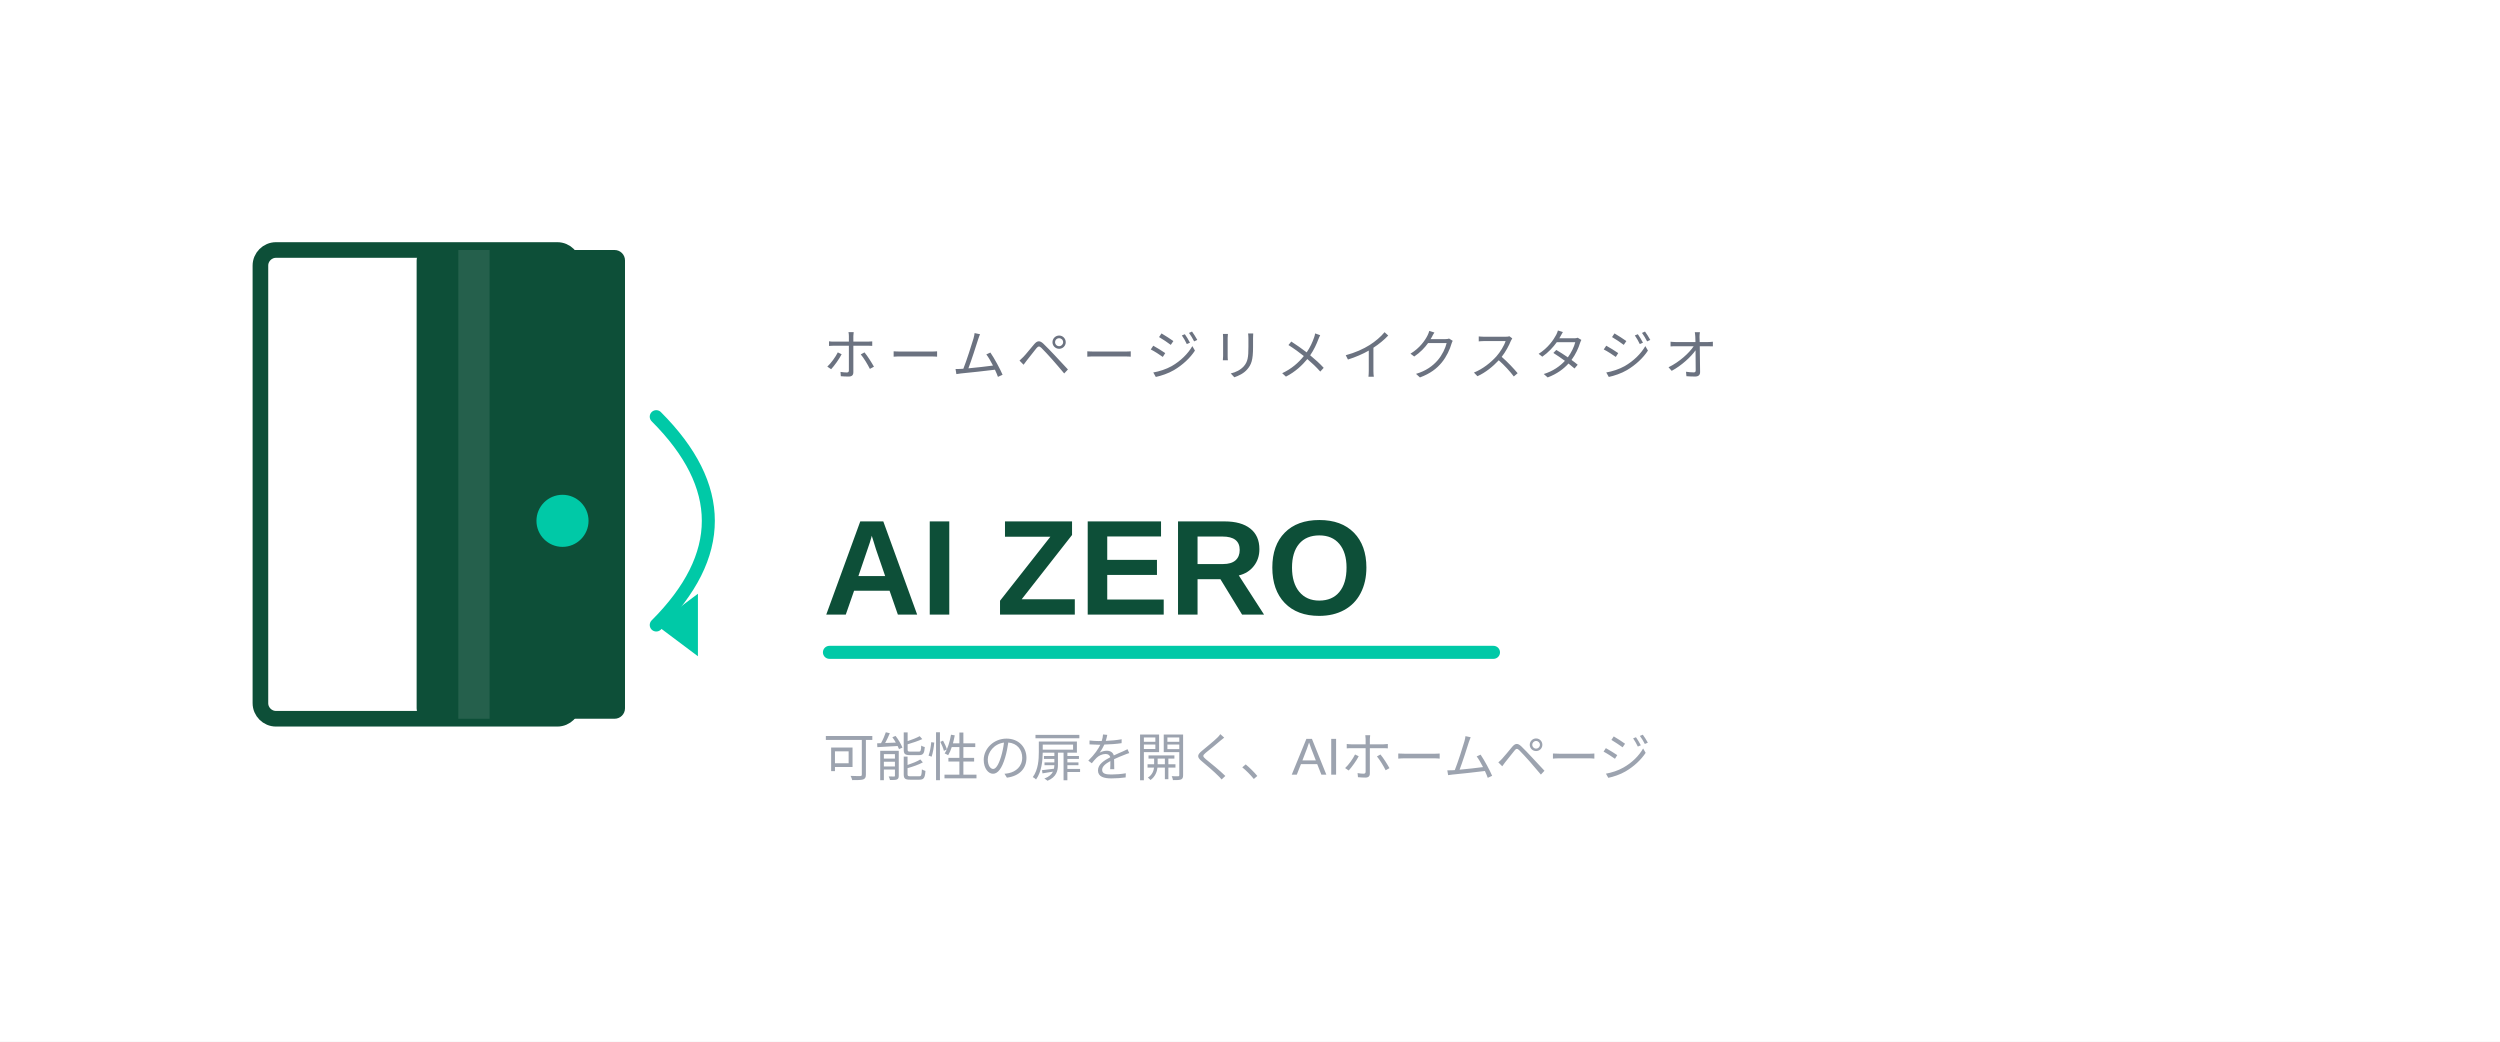
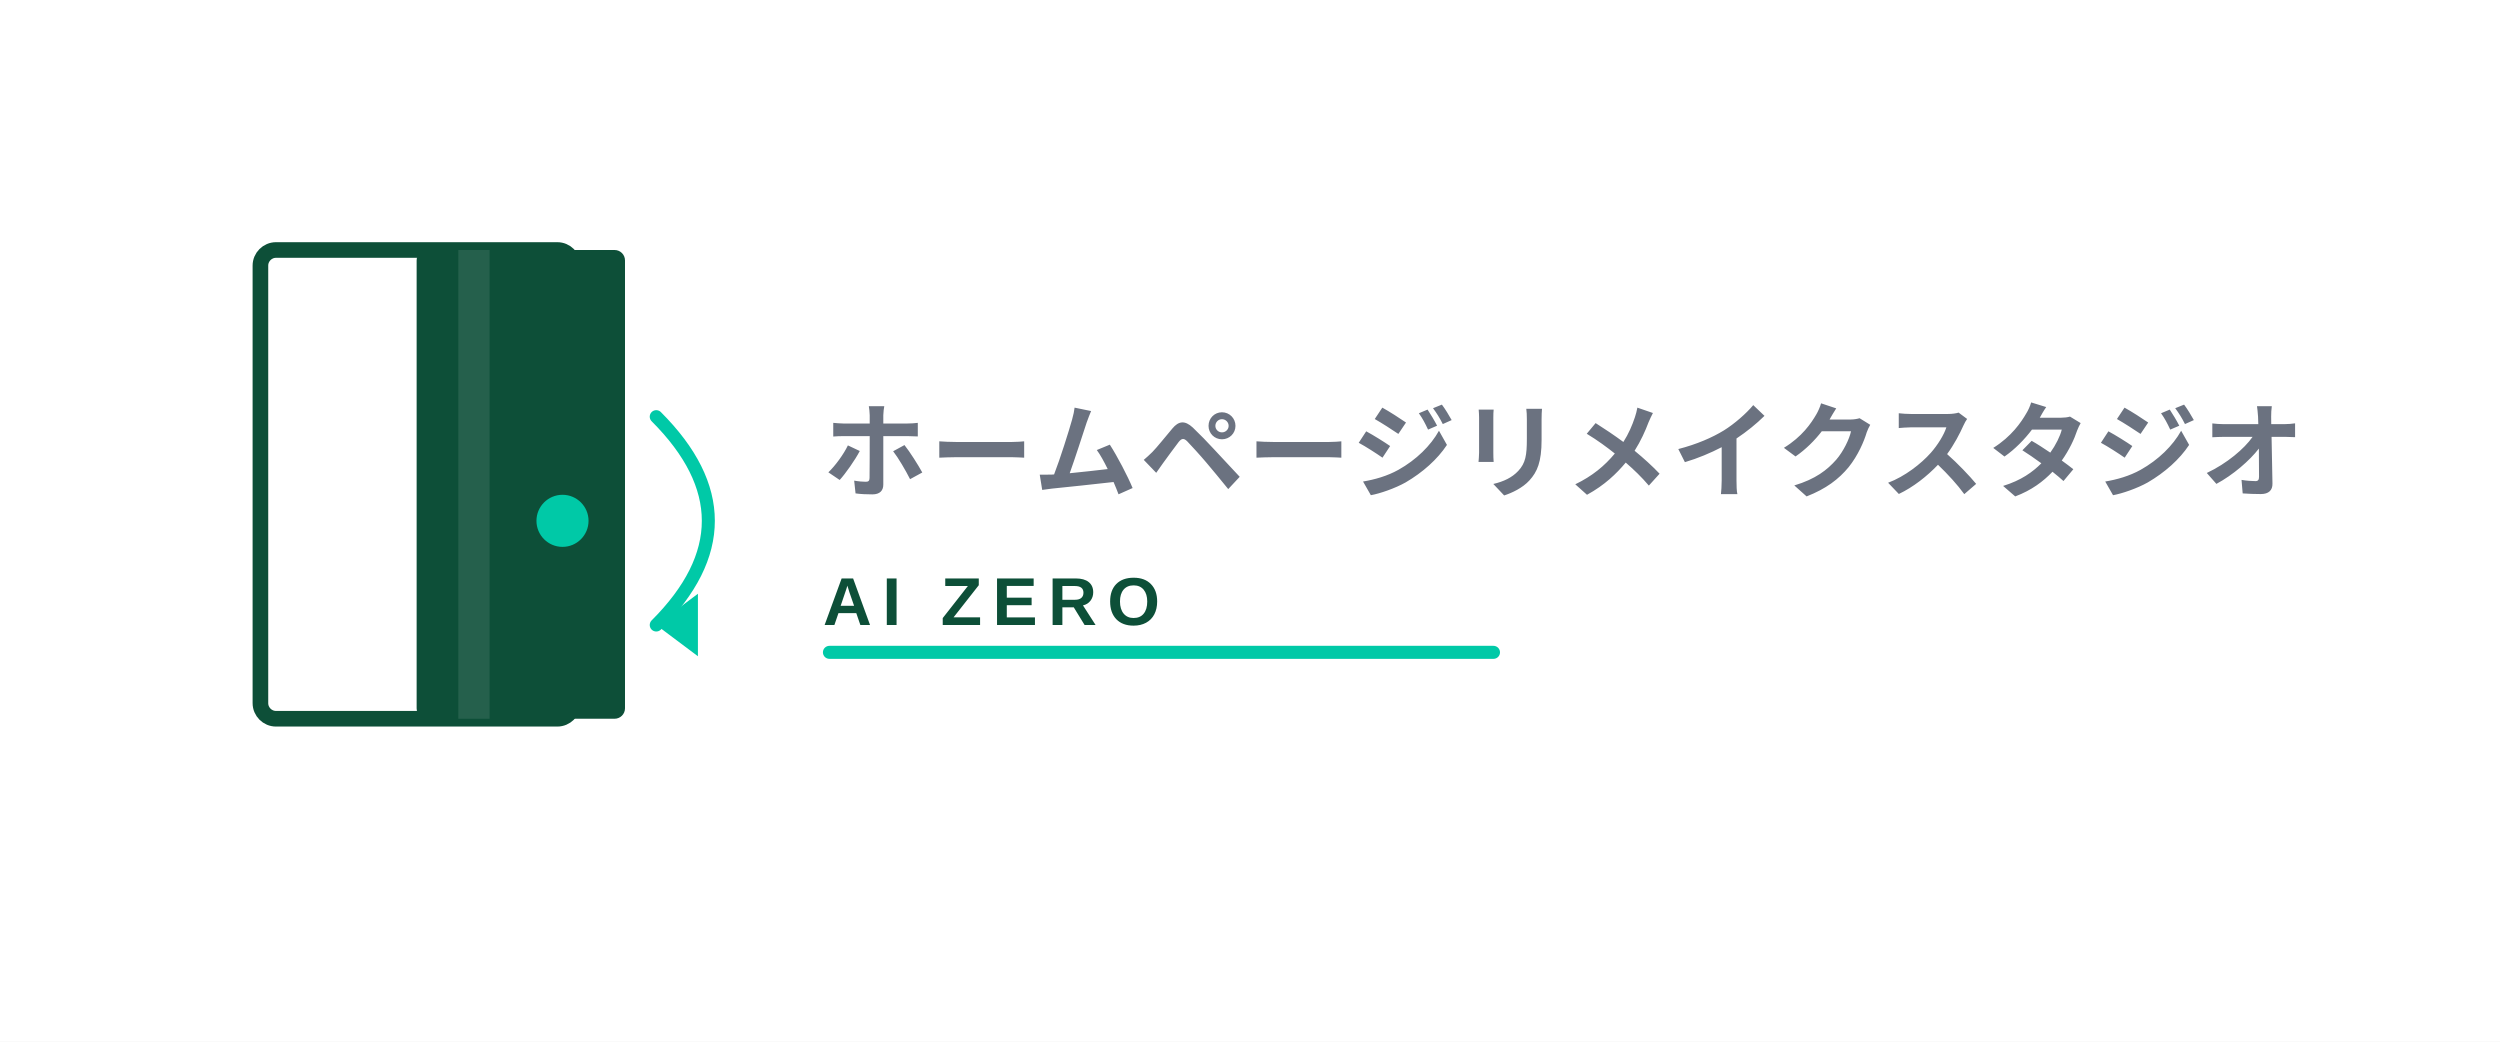
<svg xmlns="http://www.w3.org/2000/svg" viewBox="0 0 480 200" width="480" height="200">
  <rect width="480" height="200" fill="white" />
  <g transform="translate(90,100)">
    <rect x="-40" y="-52" width="60" height="90" rx="3" fill="none" stroke="#0D4F38" stroke-width="3" />
    <path d="M -10 -52 Q 30 -46 30 0 Q 30 38 -10 38" fill="#0D4F38" opacity="0.15" />
    <rect x="-10" y="-52" width="40" height="90" rx="2" fill="#0D4F38" />
    <rect x="-2" y="-52" width="6" height="90" fill="rgba(255,255,255,0.1)" />
    <circle cx="18" cy="0" r="5" fill="#00C9A7" />
    <path d="M 36 -20 Q 56 0 36 20" fill="none" stroke="#00C9A7" stroke-width="2.5" stroke-linecap="round" />
    <polygon points="36,20 44,14 44,26" fill="#00C9A7" />
  </g>
-   <text x="158" y="72" font-family="'Helvetica Neue',Arial,'Noto Sans JP',sans-serif" font-size="10.5" fill="#6B7280" letter-spacing="2">ホームページリメイクスタジオ</text>
-   <text x="158" y="118" font-family="'Helvetica Neue',Arial,sans-serif" font-size="26" font-weight="700" fill="#0D4F38">AI ZERO</text>
  <rect x="158" y="124" width="130" height="2.5" fill="#00C9A7" rx="1.25" />
-   <text x="158" y="149" font-family="'Helvetica Neue',Arial,'Noto Sans JP',sans-serif" font-size="10" fill="#9CA3AF">可能性の扉を開く、AIホームページ</text>
+   <text x="158.0" y="94" font-family="'Helvetica Neue', Arial, 'Noto Sans JP', sans-serif" font-size="20" font-weight="800" fill="#6B7280" letter-spacing="0.5">ホームページリメイクスタジオ</text>
+   <text x="158.0" y="120" font-family="'Helvetica Neue', Arial, sans-serif" font-size="13" font-weight="600" fill="#0D4F38" letter-spacing="2">AI ZERO</text>
</svg>
